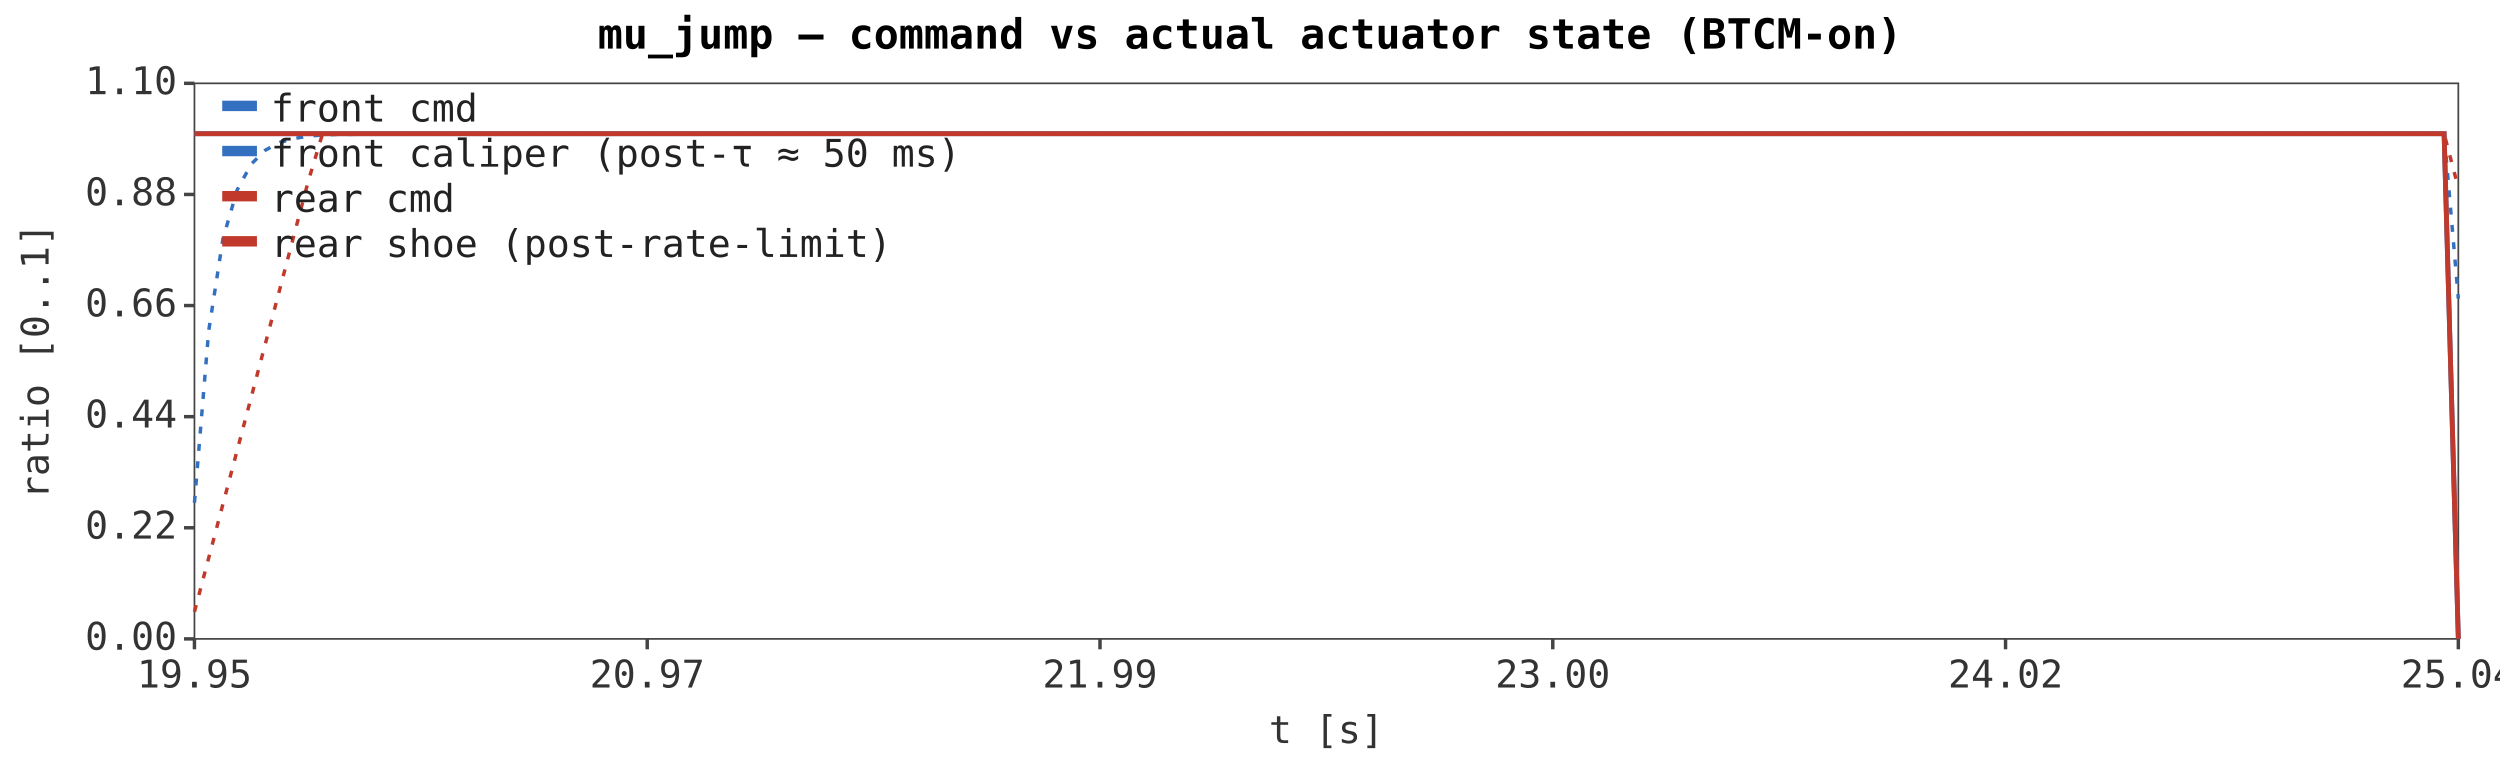
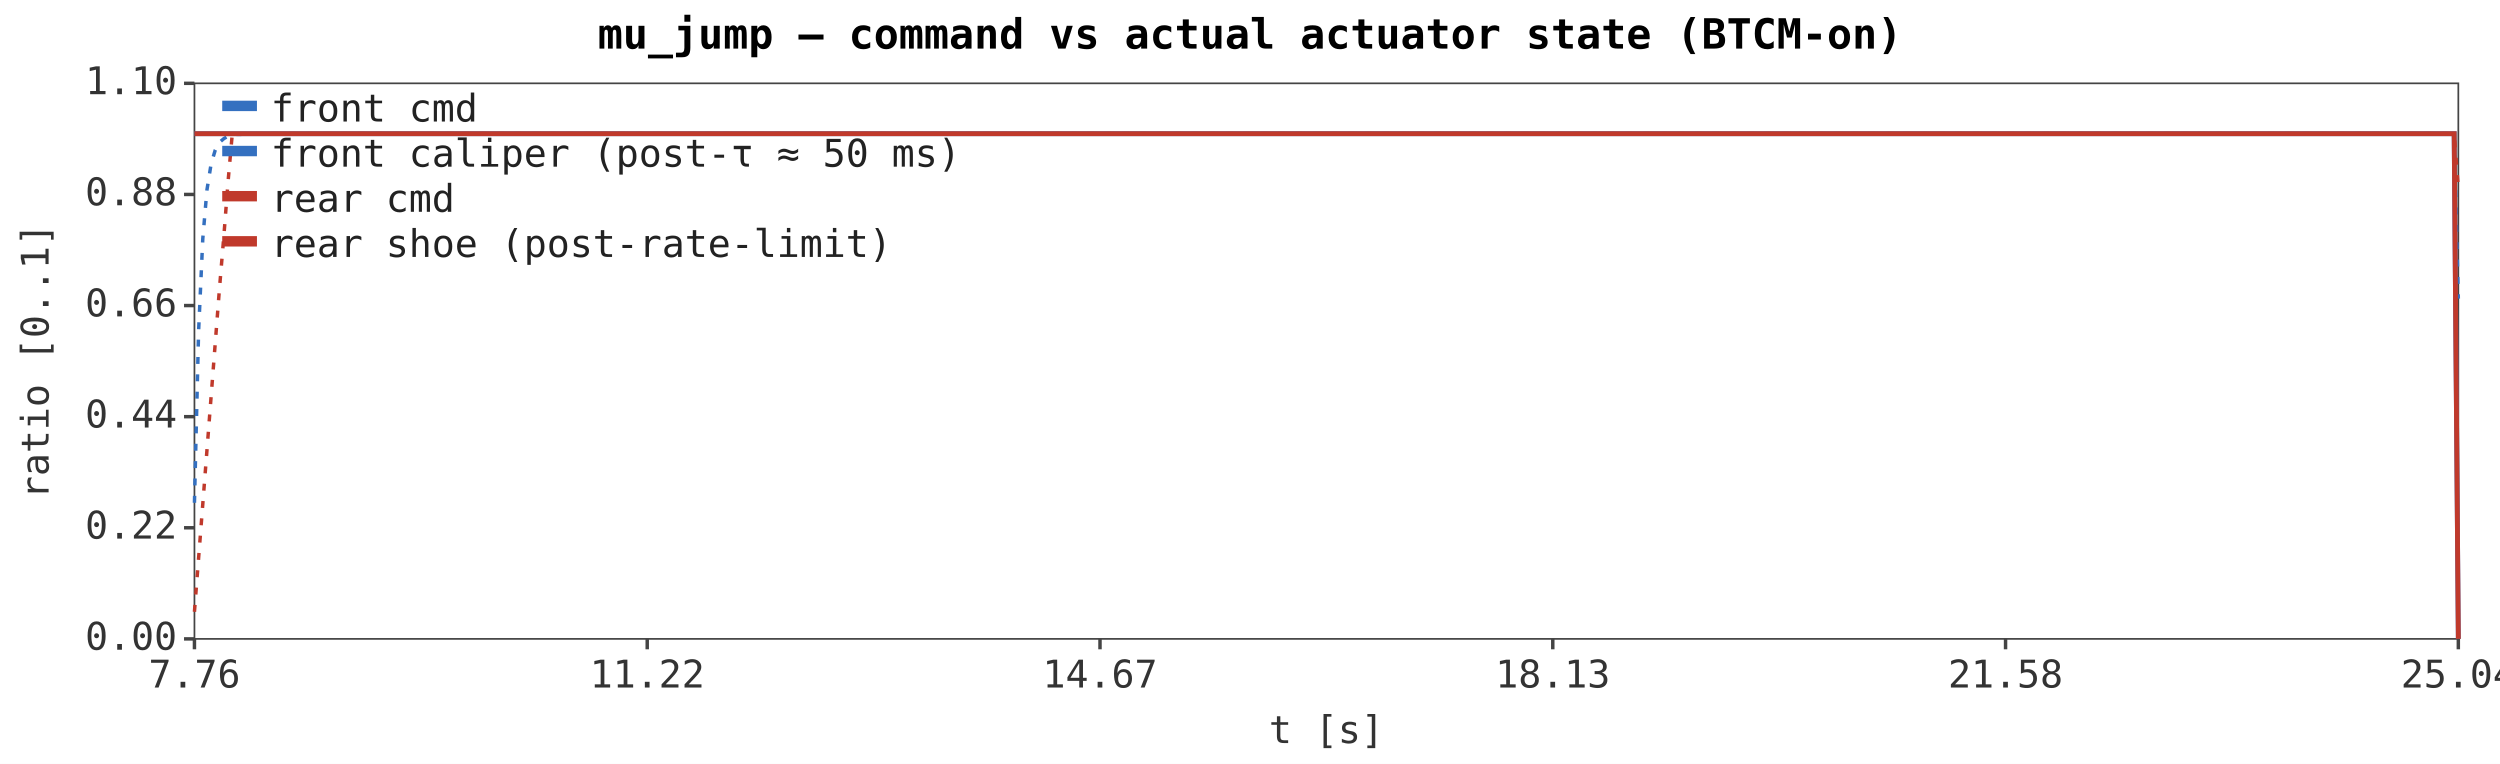
<svg xmlns="http://www.w3.org/2000/svg" viewBox="0 0 720 220" width="720" height="220" font-family="ui-monospace,Consolas,Menlo,monospace" font-size="11">
  <rect width="100%" height="100%" fill="#ffffff" />
  <text x="360.0" y="14" text-anchor="middle" font-size="12" font-weight="bold">mu_jump — command vs actual actuator state (BTCM-on)</text>
  <rect x="56" y="24" width="652" height="160" fill="none" stroke="#444" stroke-width="0.5" />
  <line x1="56.0" y1="184" x2="56.0" y2="187" stroke="#444" />
-   <text x="56.0" y="198" text-anchor="middle" fill="#333">19.95</text>
+   <text x="56.0" y="198" text-anchor="middle" fill="#333">7.76</text>
  <line x1="186.4" y1="184" x2="186.4" y2="187" stroke="#444" />
-   <text x="186.4" y="198" text-anchor="middle" fill="#333">20.97</text>
+   <text x="186.4" y="198" text-anchor="middle" fill="#333">11.22</text>
  <line x1="316.8" y1="184" x2="316.8" y2="187" stroke="#444" />
-   <text x="316.8" y="198" text-anchor="middle" fill="#333">21.99</text>
+   <text x="316.8" y="198" text-anchor="middle" fill="#333">14.67</text>
  <line x1="447.2" y1="184" x2="447.2" y2="187" stroke="#444" />
-   <text x="447.2" y="198" text-anchor="middle" fill="#333">23.00</text>
+   <text x="447.2" y="198" text-anchor="middle" fill="#333">18.13</text>
  <line x1="577.6" y1="184" x2="577.6" y2="187" stroke="#444" />
-   <text x="577.6" y="198" text-anchor="middle" fill="#333">24.02</text>
+   <text x="577.6" y="198" text-anchor="middle" fill="#333">21.58</text>
  <line x1="708.0" y1="184" x2="708.0" y2="187" stroke="#444" />
  <text x="708.0" y="198" text-anchor="middle" fill="#333">25.04</text>
  <line x1="53" y1="184.0" x2="56" y2="184.0" stroke="#444" />
  <text x="51" y="184.0" text-anchor="end" dominant-baseline="middle" fill="#333">0.00</text>
  <line x1="53" y1="152.0" x2="56" y2="152.0" stroke="#444" />
  <text x="51" y="152.0" text-anchor="end" dominant-baseline="middle" fill="#333">0.22</text>
  <line x1="53" y1="120.0" x2="56" y2="120.0" stroke="#444" />
  <text x="51" y="120.0" text-anchor="end" dominant-baseline="middle" fill="#333">0.44</text>
  <line x1="53" y1="88.0" x2="56" y2="88.0" stroke="#444" />
  <text x="51" y="88.0" text-anchor="end" dominant-baseline="middle" fill="#333">0.66</text>
  <line x1="53" y1="56.0" x2="56" y2="56.0" stroke="#444" />
  <text x="51" y="56.0" text-anchor="end" dominant-baseline="middle" fill="#333">0.88</text>
  <line x1="53" y1="24.0" x2="56" y2="24.0" stroke="#444" />
  <text x="51" y="24.0" text-anchor="end" dominant-baseline="middle" fill="#333">1.10</text>
  <text x="382.0" y="214" text-anchor="middle" fill="#333">t [s]</text>
  <text transform="translate(14,104.0) rotate(-90)" text-anchor="middle" fill="#333">ratio [0..1]</text>
-   <polyline fill="none" stroke="#3470c0" stroke-width="1.4" points="56.0,38.5 60.1,38.5 64.2,38.5 68.3,38.5 72.4,38.5 76.5,38.5 80.6,38.5 84.7,38.5 88.8,38.5 92.9,38.5 97.0,38.5 101.1,38.5 105.2,38.5 109.3,38.5 113.4,38.5 117.5,38.5 121.6,38.5 125.7,38.5 129.8,38.5 133.9,38.5 138.0,38.5 142.1,38.5 146.2,38.5 150.3,38.5 154.4,38.5 158.5,38.5 162.6,38.5 166.7,38.5 170.8,38.5 174.9,38.5 179.0,38.5 183.1,38.5 187.2,38.5 191.3,38.5 195.4,38.5 199.5,38.5 203.6,38.5 207.7,38.5 211.8,38.5 215.9,38.5 220.0,38.5 224.1,38.5 228.2,38.5 232.3,38.5 236.4,38.5 240.5,38.5 244.6,38.5 248.7,38.5 252.8,38.5 256.9,38.5 261.0,38.5 265.1,38.5 269.2,38.5 273.3,38.5 277.4,38.5 281.5,38.5 285.6,38.5 289.7,38.5 293.8,38.5 297.9,38.5 302.0,38.5 306.1,38.5 310.2,38.5 314.3,38.5 318.4,38.5 322.5,38.5 326.6,38.5 330.7,38.5 334.8,38.5 338.9,38.5 343.0,38.5 347.1,38.5 351.2,38.5 355.3,38.5 359.4,38.5 363.5,38.5 367.6,38.5 371.7,38.5 375.8,38.5 379.9,38.5 384.1,38.5 388.2,38.5 392.3,38.5 396.4,38.5 400.5,38.5 404.6,38.5 408.7,38.5 412.8,38.5 416.9,38.5 421.0,38.5 425.1,38.5 429.2,38.5 433.3,38.5 437.4,38.5 441.5,38.5 445.6,38.5 449.7,38.5 453.8,38.5 457.9,38.5 462.0,38.5 466.1,38.5 470.2,38.5 474.3,38.5 478.4,38.5 482.5,38.5 486.6,38.5 490.7,38.5 494.8,38.5 498.9,38.5 503.0,38.5 507.1,38.5 511.2,38.5 515.3,38.5 519.4,38.5 523.5,38.5 527.6,38.5 531.7,38.5 535.8,38.5 539.9,38.5 544.0,38.5 548.1,38.5 552.2,38.5 556.3,38.5 560.4,38.5 564.5,38.5 568.6,38.5 572.7,38.5 576.8,38.5 580.9,38.5 585.0,38.5 589.1,38.5 593.2,38.5 597.3,38.5 601.4,38.5 605.5,38.5 609.6,38.5 613.7,38.5 617.8,38.5 621.9,38.5 626.0,38.5 630.1,38.5 634.2,38.5 638.3,38.5 642.4,38.5 646.5,38.5 650.6,38.5 654.7,38.5 658.8,38.5 662.9,38.5 667.0,38.5 671.1,38.5 675.2,38.5 679.3,38.5 683.4,38.5 687.5,38.5 691.6,38.5 695.7,38.5 699.8,38.5 703.9,38.5 708.0,184.0" />
-   <polyline fill="none" stroke="#3470c0" stroke-width="1.0" points="56.0,144.8 60.1,95.3 64.2,68.8 68.3,54.7 72.4,47.2 76.5,43.2 80.6,41.0 84.7,39.9 88.8,39.2 92.9,38.9 97.0,38.7 101.1,38.7 105.2,38.6 109.3,38.6 113.4,38.6 117.5,38.6 121.6,38.6 125.7,38.5 129.8,38.5 133.9,38.5 138.0,38.5 142.1,38.5 146.2,38.5 150.3,38.5 154.4,38.5 158.5,38.5 162.6,38.5 166.7,38.5 170.8,38.5 174.9,38.5 179.0,38.5 183.1,38.5 187.2,38.5 191.3,38.5 195.4,38.5 199.5,38.5 203.6,38.5 207.7,38.5 211.8,38.5 215.9,38.5 220.0,38.5 224.1,38.5 228.2,38.5 232.3,38.5 236.4,38.5 240.5,38.5 244.6,38.5 248.7,38.5 252.8,38.5 256.9,38.5 261.0,38.5 265.1,38.5 269.2,38.5 273.3,38.5 277.4,38.5 281.5,38.5 285.6,38.5 289.7,38.5 293.8,38.5 297.9,38.5 302.0,38.5 306.1,38.5 310.2,38.5 314.3,38.5 318.4,38.5 322.5,38.5 326.6,38.5 330.7,38.5 334.8,38.5 338.9,38.5 343.0,38.5 347.1,38.5 351.2,38.5 355.3,38.5 359.4,38.5 363.5,38.5 367.6,38.5 371.7,38.5 375.8,38.5 379.9,38.5 384.1,38.5 388.2,38.5 392.3,38.5 396.4,38.5 400.5,38.5 404.6,38.5 408.7,38.5 412.8,38.5 416.9,38.5 421.0,38.5 425.1,38.5 429.2,38.5 433.3,38.5 437.4,38.5 441.5,38.5 445.6,38.5 449.7,38.5 453.8,38.5 457.9,38.5 462.0,38.5 466.1,38.5 470.2,38.5 474.3,38.5 478.4,38.5 482.5,38.5 486.6,38.5 490.7,38.5 494.8,38.5 498.9,38.5 503.0,38.5 507.1,38.5 511.2,38.5 515.3,38.5 519.4,38.5 523.5,38.5 527.6,38.5 531.7,38.5 535.8,38.5 539.9,38.5 544.0,38.5 548.1,38.5 552.2,38.5 556.3,38.5 560.4,38.5 564.5,38.5 568.6,38.5 572.7,38.5 576.8,38.5 580.9,38.5 585.0,38.5 589.1,38.5 593.2,38.5 597.3,38.5 601.4,38.5 605.5,38.5 609.6,38.5 613.7,38.5 617.8,38.5 621.9,38.5 626.0,38.5 630.1,38.5 634.2,38.5 638.3,38.5 642.4,38.5 646.5,38.5 650.6,38.5 654.7,38.5 658.8,38.5 662.9,38.5 667.0,38.5 671.1,38.5 675.2,38.5 679.3,38.5 683.4,38.5 687.5,38.5 691.6,38.5 695.7,38.5 699.8,38.5 703.9,38.5 708.0,86.0" stroke-dasharray="2 3" />
-   <polyline fill="none" stroke="#c0392b" stroke-width="1.4" points="56.0,38.5 60.1,38.5 64.2,38.5 68.3,38.5 72.4,38.5 76.5,38.5 80.6,38.5 84.7,38.5 88.8,38.5 92.9,38.5 97.0,38.5 101.1,38.5 105.2,38.5 109.3,38.5 113.4,38.5 117.5,38.5 121.6,38.5 125.7,38.5 129.8,38.5 133.9,38.5 138.0,38.5 142.1,38.5 146.2,38.5 150.3,38.5 154.4,38.5 158.5,38.5 162.6,38.5 166.7,38.5 170.8,38.5 174.9,38.5 179.0,38.5 183.1,38.5 187.2,38.5 191.3,38.5 195.4,38.5 199.5,38.5 203.6,38.5 207.7,38.5 211.8,38.5 215.9,38.5 220.0,38.5 224.1,38.5 228.2,38.5 232.3,38.5 236.4,38.5 240.5,38.5 244.6,38.5 248.7,38.5 252.8,38.5 256.9,38.5 261.0,38.5 265.1,38.5 269.2,38.5 273.3,38.5 277.4,38.5 281.5,38.5 285.6,38.5 289.7,38.5 293.8,38.5 297.9,38.5 302.0,38.5 306.1,38.5 310.2,38.5 314.3,38.5 318.4,38.5 322.5,38.5 326.6,38.5 330.7,38.5 334.8,38.5 338.9,38.5 343.0,38.5 347.1,38.5 351.2,38.5 355.3,38.5 359.4,38.5 363.5,38.5 367.6,38.5 371.7,38.5 375.8,38.5 379.9,38.5 384.1,38.5 388.2,38.5 392.3,38.5 396.4,38.5 400.5,38.5 404.6,38.5 408.7,38.5 412.8,38.5 416.9,38.5 421.0,38.5 425.1,38.5 429.2,38.5 433.3,38.5 437.4,38.5 441.5,38.5 445.6,38.5 449.7,38.5 453.8,38.5 457.9,38.5 462.0,38.5 466.1,38.5 470.2,38.5 474.3,38.5 478.4,38.5 482.5,38.5 486.6,38.5 490.7,38.5 494.8,38.5 498.9,38.5 503.0,38.5 507.1,38.5 511.2,38.5 515.3,38.5 519.4,38.5 523.5,38.5 527.6,38.5 531.7,38.5 535.8,38.5 539.9,38.5 544.0,38.5 548.1,38.5 552.2,38.5 556.3,38.5 560.4,38.5 564.5,38.5 568.6,38.5 572.7,38.5 576.8,38.5 580.9,38.5 585.0,38.5 589.1,38.5 593.2,38.5 597.3,38.5 601.4,38.5 605.5,38.5 609.6,38.5 613.7,38.5 617.8,38.5 621.9,38.5 626.0,38.5 630.1,38.5 634.2,38.5 638.3,38.5 642.4,38.5 646.5,38.5 650.6,38.5 654.7,38.5 658.8,38.5 662.9,38.5 667.0,38.5 671.1,38.5 675.2,38.5 679.3,38.5 683.4,38.5 687.5,38.5 691.6,38.5 695.7,38.5 699.8,38.5 703.9,38.5 708.0,184.0" />
-   <polyline fill="none" stroke="#c0392b" stroke-width="1.0" points="56.0,176.2 60.1,160.7 64.2,145.2 68.3,129.7 72.4,114.2 76.5,98.7 80.6,83.2 84.7,67.6 88.8,52.1 92.9,38.5 97.0,38.5 101.1,38.5 105.2,38.5 109.3,38.5 113.4,38.5 117.5,38.5 121.6,38.5 125.7,38.5 129.8,38.5 133.9,38.5 138.0,38.5 142.1,38.5 146.2,38.5 150.3,38.5 154.4,38.5 158.5,38.5 162.6,38.5 166.7,38.5 170.8,38.5 174.9,38.5 179.0,38.5 183.1,38.5 187.2,38.5 191.3,38.5 195.4,38.5 199.5,38.5 203.6,38.5 207.7,38.5 211.8,38.5 215.9,38.5 220.0,38.5 224.1,38.5 228.2,38.5 232.3,38.5 236.4,38.5 240.5,38.5 244.6,38.5 248.7,38.5 252.8,38.5 256.9,38.5 261.0,38.5 265.1,38.5 269.2,38.5 273.3,38.5 277.4,38.5 281.5,38.5 285.6,38.5 289.7,38.5 293.8,38.5 297.9,38.5 302.0,38.5 306.1,38.5 310.2,38.5 314.3,38.5 318.4,38.5 322.5,38.5 326.6,38.5 330.7,38.5 334.8,38.5 338.9,38.5 343.0,38.5 347.1,38.5 351.2,38.5 355.3,38.5 359.4,38.5 363.5,38.5 367.6,38.5 371.7,38.5 375.8,38.5 379.9,38.5 384.1,38.5 388.2,38.5 392.3,38.5 396.4,38.5 400.5,38.5 404.6,38.5 408.7,38.5 412.8,38.5 416.9,38.5 421.0,38.5 425.1,38.5 429.2,38.5 433.3,38.5 437.4,38.5 441.5,38.5 445.6,38.5 449.7,38.5 453.8,38.5 457.9,38.5 462.0,38.5 466.1,38.5 470.2,38.5 474.3,38.5 478.4,38.5 482.5,38.5 486.6,38.5 490.7,38.5 494.8,38.5 498.9,38.5 503.0,38.5 507.1,38.5 511.2,38.5 515.3,38.5 519.4,38.5 523.5,38.5 527.6,38.5 531.7,38.5 535.8,38.5 539.9,38.5 544.0,38.5 548.1,38.5 552.2,38.5 556.3,38.5 560.4,38.5 564.5,38.5 568.6,38.5 572.7,38.5 576.8,38.5 580.9,38.5 585.0,38.5 589.1,38.5 593.2,38.5 597.3,38.5 601.4,38.5 605.5,38.5 609.6,38.5 613.7,38.5 617.8,38.5 621.9,38.5 626.0,38.5 630.1,38.5 634.2,38.5 638.3,38.5 642.4,38.5 646.5,38.5 650.6,38.5 654.7,38.5 658.8,38.5 662.9,38.5 667.0,38.5 671.1,38.5 675.2,38.5 679.3,38.5 683.4,38.5 687.5,38.5 691.6,38.5 695.7,38.5 699.8,38.5 703.9,38.5 708.0,54.1" stroke-dasharray="2 3" />
+   <polyline fill="none" stroke="#3470c0" stroke-width="1.4" points="56.0,38.5 57.2,38.5 58.4,38.5 59.6,38.5 60.8,38.5 62.0,38.5 63.2,38.5 64.5,38.5 65.7,38.5 66.9,38.5 68.1,38.5 69.3,38.5 70.5,38.5 71.7,38.5 72.9,38.5 74.1,38.5 75.3,38.5 76.5,38.5 77.7,38.5 78.9,38.5 80.1,38.5 81.4,38.5 82.6,38.5 83.8,38.5 85.0,38.5 86.2,38.5 87.4,38.5 88.6,38.5 89.8,38.5 91.0,38.5 92.2,38.5 93.4,38.5 94.6,38.5 95.8,38.5 97.1,38.5 98.3,38.5 99.5,38.5 100.7,38.5 101.9,38.5 103.1,38.5 104.3,38.5 105.5,38.5 106.7,38.5 107.9,38.5 109.1,38.5 110.3,38.5 111.5,38.5 112.7,38.5 114.0,38.5 115.2,38.5 116.4,38.5 117.6,38.5 118.8,38.5 120.0,38.5 121.2,38.5 122.4,38.5 123.6,38.5 124.8,38.5 126.0,38.5 127.2,38.5 128.4,38.5 129.7,38.5 130.9,38.5 132.1,38.5 133.3,38.5 134.5,38.5 135.7,38.5 136.9,38.5 138.1,38.5 139.3,38.5 140.5,38.5 141.7,38.5 142.9,38.5 144.1,38.5 145.3,38.5 146.6,38.5 147.8,38.5 149.0,38.5 150.2,38.5 151.4,38.5 152.6,38.5 153.8,38.5 155.0,38.5 156.2,38.5 157.4,38.5 158.6,38.5 159.8,38.5 161.0,38.5 162.3,38.5 163.5,38.5 164.7,38.5 165.9,38.5 167.1,38.5 168.3,38.5 169.5,38.5 170.7,38.5 171.9,38.5 173.1,38.5 174.3,38.5 175.5,38.5 176.7,38.5 177.9,38.5 179.2,38.5 180.4,38.5 181.6,38.5 182.8,38.5 184.0,38.5 185.2,38.5 186.4,38.5 187.6,38.5 188.8,38.5 190.0,38.5 191.2,38.5 192.4,38.5 193.6,38.5 194.9,38.5 196.1,38.5 197.3,38.5 198.5,38.5 199.7,38.5 200.9,38.5 202.1,38.5 203.3,38.5 204.5,38.5 205.7,38.5 206.9,38.5 208.1,38.5 209.3,38.5 210.5,38.5 211.8,38.5 213.0,38.5 214.2,38.5 215.4,38.5 216.6,38.5 217.8,38.5 219.0,38.5 220.2,38.5 221.4,38.5 222.6,38.5 223.8,38.5 225.0,38.5 226.2,38.5 227.5,38.5 228.7,38.5 229.9,38.5 231.1,38.5 232.3,38.5 233.5,38.5 234.7,38.5 235.9,38.5 237.1,38.5 238.3,38.5 239.5,38.5 240.7,38.5 241.9,38.5 243.1,38.5 244.4,38.5 245.6,38.5 246.8,38.5 248.0,38.5 249.2,38.5 250.4,38.5 251.6,38.5 252.8,38.5 254.0,38.5 255.2,38.5 256.4,38.5 257.6,38.5 258.8,38.5 260.1,38.5 261.3,38.5 262.5,38.5 263.7,38.5 264.9,38.5 266.1,38.5 267.3,38.5 268.5,38.5 269.7,38.5 270.9,38.5 272.1,38.5 273.3,38.5 274.5,38.5 275.7,38.5 277.0,38.5 278.2,38.5 279.4,38.5 280.6,38.5 281.8,38.5 283.0,38.5 284.2,38.5 285.4,38.5 286.6,38.5 287.8,38.5 289.0,38.5 290.2,38.5 291.4,38.5 292.7,38.5 293.9,38.5 295.1,38.5 296.3,38.5 297.5,38.5 298.7,38.5 299.9,38.5 301.1,38.5 302.3,38.5 303.5,38.5 304.7,38.5 305.9,38.5 307.1,38.5 308.3,38.5 309.6,38.5 310.8,38.5 312.0,38.5 313.2,38.5 314.4,38.5 315.6,38.5 316.8,38.5 318.0,38.5 319.2,38.5 320.4,38.5 321.6,38.5 322.8,38.5 324.0,38.5 325.3,38.5 326.5,38.5 327.7,38.5 328.9,38.5 330.1,38.5 331.3,38.5 332.5,38.5 333.7,38.5 334.9,38.5 336.1,38.5 337.3,38.5 338.5,38.5 339.7,38.5 340.9,38.5 342.2,38.5 343.4,38.5 344.6,38.5 345.8,38.5 347.0,38.5 348.2,38.5 349.4,38.5 350.6,38.5 351.8,38.5 353.0,38.5 354.2,38.5 355.4,38.5 356.6,38.5 357.9,38.5 359.1,38.5 360.3,38.5 361.5,38.5 362.7,38.5 363.9,38.5 365.1,38.5 366.3,38.5 367.5,38.5 368.7,38.5 369.9,38.5 371.1,38.5 372.3,38.5 373.5,38.5 374.8,38.5 376.0,38.5 377.2,38.5 378.4,38.5 379.6,38.5 380.8,38.5 382.0,38.5 383.2,38.5 384.4,38.5 385.6,38.5 386.8,38.5 388.0,38.5 389.2,38.5 390.5,38.5 391.7,38.5 392.9,38.5 394.1,38.5 395.3,38.5 396.5,38.5 397.7,38.5 398.9,38.5 400.1,38.5 401.3,38.5 402.5,38.5 403.7,38.5 404.9,38.5 406.1,38.5 407.4,38.5 408.6,38.5 409.8,38.5 411.0,38.5 412.2,38.5 413.4,38.5 414.6,38.5 415.8,38.5 417.0,38.5 418.2,38.5 419.4,38.5 420.6,38.5 421.8,38.5 423.1,38.5 424.3,38.5 425.5,38.5 426.7,38.5 427.9,38.5 429.1,38.5 430.3,38.5 431.5,38.5 432.7,38.5 433.9,38.5 435.1,38.5 436.3,38.5 437.5,38.5 438.7,38.5 440.0,38.5 441.2,38.5 442.4,38.5 443.6,38.5 444.8,38.5 446.0,38.5 447.2,38.5 448.4,38.5 449.6,38.5 450.8,38.5 452.0,38.5 453.2,38.5 454.4,38.5 455.7,38.5 456.9,38.5 458.1,38.5 459.3,38.5 460.5,38.5 461.7,38.5 462.9,38.5 464.1,38.5 465.3,38.5 466.5,38.5 467.7,38.5 468.9,38.5 470.1,38.5 471.3,38.5 472.6,38.5 473.8,38.5 475.0,38.5 476.2,38.5 477.4,38.5 478.6,38.5 479.8,38.5 481.0,38.5 482.2,38.5 483.4,38.5 484.6,38.5 485.8,38.5 487.0,38.5 488.3,38.5 489.5,38.5 490.7,38.5 491.9,38.5 493.1,38.5 494.3,38.5 495.5,38.5 496.7,38.5 497.9,38.5 499.1,38.5 500.3,38.5 501.5,38.5 502.7,38.5 503.9,38.5 505.2,38.5 506.4,38.5 507.6,38.5 508.8,38.5 510.0,38.5 511.2,38.5 512.4,38.5 513.6,38.5 514.8,38.5 516.0,38.5 517.2,38.5 518.4,38.5 519.6,38.5 520.9,38.5 522.1,38.5 523.3,38.5 524.5,38.5 525.7,38.5 526.9,38.5 528.1,38.5 529.3,38.5 530.5,38.5 531.7,38.5 532.9,38.5 534.1,38.5 535.3,38.5 536.5,38.5 537.8,38.5 539.0,38.5 540.2,38.5 541.4,38.5 542.6,38.5 543.8,38.5 545.0,38.5 546.2,38.5 547.4,38.5 548.6,38.5 549.8,38.5 551.0,38.5 552.2,38.5 553.5,38.5 554.7,38.5 555.9,38.5 557.1,38.5 558.3,38.5 559.5,38.5 560.7,38.5 561.9,38.5 563.1,38.5 564.3,38.5 565.5,38.5 566.7,38.5 567.9,38.5 569.1,38.5 570.4,38.5 571.6,38.5 572.8,38.5 574.0,38.5 575.2,38.5 576.4,38.5 577.6,38.5 578.8,38.5 580.0,38.5 581.2,38.5 582.4,38.5 583.6,38.5 584.8,38.5 586.1,38.5 587.3,38.5 588.5,38.5 589.7,38.5 590.9,38.5 592.1,38.5 593.3,38.5 594.5,38.5 595.7,38.5 596.9,38.5 598.1,38.5 599.3,38.5 600.5,38.5 601.7,38.5 603.0,38.5 604.2,38.5 605.4,38.5 606.6,38.5 607.8,38.5 609.0,38.5 610.2,38.5 611.4,38.5 612.6,38.5 613.8,38.5 615.0,38.5 616.2,38.5 617.4,38.5 618.7,38.5 619.9,38.5 621.1,38.5 622.3,38.5 623.5,38.5 624.7,38.5 625.9,38.5 627.1,38.5 628.3,38.5 629.5,38.5 630.7,38.5 631.9,38.5 633.1,38.5 634.3,38.5 635.6,38.5 636.8,38.5 638.0,38.5 639.2,38.5 640.4,38.5 641.6,38.5 642.8,38.5 644.0,38.5 645.2,38.5 646.4,38.5 647.6,38.5 648.8,38.5 650.0,38.5 651.3,38.5 652.5,38.5 653.7,38.5 654.9,38.5 656.1,38.5 657.3,38.5 658.5,38.5 659.7,38.5 660.9,38.5 662.1,38.5 663.3,38.5 664.5,38.5 665.7,38.5 666.9,38.5 668.2,38.5 669.4,38.5 670.6,38.5 671.8,38.5 673.0,38.5 674.2,38.5 675.4,38.5 676.6,38.5 677.8,38.5 679.0,38.5 680.2,38.5 681.4,38.5 682.6,38.5 683.9,38.5 685.1,38.5 686.3,38.5 687.5,38.5 688.7,38.5 689.9,38.5 691.1,38.5 692.3,38.5 693.5,38.5 694.7,38.5 695.9,38.5 697.1,38.5 698.3,38.5 699.5,38.5 700.8,38.5 702.0,38.5 703.2,38.5 704.4,38.5 705.6,38.5 706.8,38.5 708.0,184.0" />
+   <polyline fill="none" stroke="#3470c0" stroke-width="1.0" points="56.0,144.8 57.2,95.3 58.4,68.8 59.6,54.7 60.8,47.2 62.0,43.2 63.2,41.0 64.5,39.9 65.7,39.2 66.9,38.9 68.1,38.7 69.3,38.7 70.5,38.6 71.7,38.6 72.9,38.6 74.1,38.6 75.3,38.6 76.5,38.5 77.7,38.5 78.9,38.5 80.1,38.5 81.4,38.5 82.6,38.5 83.8,38.5 85.0,38.5 86.2,38.5 87.4,38.5 88.6,38.5 89.8,38.5 91.0,38.5 92.2,38.5 93.4,38.5 94.6,38.5 95.8,38.5 97.1,38.5 98.3,38.5 99.5,38.5 100.7,38.5 101.9,38.5 103.1,38.5 104.3,38.5 105.5,38.5 106.7,38.5 107.9,38.5 109.1,38.5 110.3,38.5 111.5,38.5 112.7,38.5 114.0,38.5 115.2,38.5 116.4,38.5 117.6,38.5 118.8,38.5 120.0,38.5 121.2,38.5 122.4,38.5 123.6,38.5 124.8,38.5 126.0,38.5 127.2,38.5 128.4,38.5 129.7,38.5 130.9,38.5 132.1,38.5 133.3,38.5 134.5,38.5 135.7,38.5 136.9,38.5 138.1,38.5 139.3,38.5 140.5,38.5 141.7,38.5 142.9,38.5 144.1,38.5 145.3,38.5 146.6,38.5 147.8,38.5 149.0,38.5 150.2,38.5 151.4,38.5 152.6,38.5 153.8,38.5 155.0,38.5 156.2,38.5 157.4,38.5 158.6,38.5 159.8,38.5 161.0,38.5 162.3,38.5 163.5,38.5 164.7,38.5 165.9,38.5 167.1,38.5 168.3,38.5 169.5,38.5 170.7,38.5 171.9,38.5 173.1,38.5 174.3,38.5 175.5,38.5 176.7,38.5 177.9,38.5 179.2,38.5 180.4,38.5 181.6,38.5 182.8,38.5 184.0,38.5 185.2,38.5 186.4,38.5 187.6,38.5 188.8,38.5 190.0,38.5 191.2,38.5 192.4,38.5 193.6,38.5 194.9,38.5 196.1,38.5 197.3,38.5 198.5,38.5 199.7,38.5 200.9,38.5 202.1,38.5 203.3,38.5 204.5,38.5 205.7,38.5 206.9,38.5 208.1,38.5 209.3,38.5 210.5,38.5 211.8,38.5 213.0,38.5 214.2,38.5 215.4,38.5 216.6,38.5 217.8,38.5 219.0,38.5 220.2,38.5 221.4,38.5 222.6,38.5 223.8,38.5 225.0,38.5 226.2,38.5 227.5,38.5 228.7,38.5 229.9,38.5 231.1,38.5 232.3,38.5 233.5,38.5 234.7,38.5 235.9,38.5 237.1,38.5 238.3,38.5 239.5,38.5 240.7,38.5 241.9,38.5 243.1,38.5 244.4,38.5 245.6,38.5 246.8,38.5 248.0,38.5 249.2,38.5 250.4,38.5 251.6,38.5 252.8,38.5 254.0,38.5 255.2,38.5 256.4,38.5 257.6,38.5 258.8,38.5 260.1,38.5 261.3,38.5 262.5,38.5 263.7,38.5 264.9,38.5 266.1,38.5 267.3,38.5 268.5,38.5 269.7,38.5 270.9,38.5 272.1,38.5 273.3,38.5 274.5,38.5 275.7,38.5 277.0,38.5 278.2,38.5 279.4,38.5 280.6,38.5 281.8,38.5 283.0,38.5 284.2,38.5 285.4,38.5 286.6,38.5 287.8,38.5 289.0,38.5 290.2,38.5 291.4,38.5 292.7,38.5 293.9,38.5 295.1,38.5 296.3,38.5 297.5,38.5 298.7,38.5 299.9,38.5 301.1,38.5 302.3,38.5 303.5,38.5 304.7,38.5 305.9,38.5 307.1,38.5 308.3,38.5 309.6,38.5 310.8,38.5 312.0,38.5 313.2,38.5 314.4,38.5 315.6,38.5 316.8,38.5 318.0,38.5 319.2,38.5 320.4,38.5 321.6,38.5 322.8,38.5 324.0,38.5 325.3,38.5 326.5,38.5 327.7,38.5 328.9,38.5 330.1,38.5 331.3,38.5 332.5,38.5 333.7,38.5 334.9,38.5 336.1,38.5 337.3,38.5 338.5,38.5 339.7,38.5 340.9,38.5 342.2,38.5 343.4,38.5 344.6,38.5 345.8,38.5 347.0,38.5 348.2,38.5 349.4,38.5 350.6,38.5 351.8,38.5 353.0,38.5 354.2,38.5 355.4,38.5 356.6,38.5 357.9,38.5 359.1,38.5 360.3,38.5 361.5,38.5 362.7,38.5 363.9,38.5 365.1,38.5 366.3,38.5 367.5,38.5 368.7,38.5 369.9,38.5 371.1,38.5 372.3,38.5 373.5,38.5 374.8,38.5 376.0,38.5 377.2,38.5 378.4,38.5 379.6,38.5 380.8,38.5 382.0,38.5 383.2,38.5 384.4,38.5 385.6,38.5 386.8,38.5 388.0,38.5 389.2,38.5 390.5,38.5 391.7,38.5 392.9,38.5 394.1,38.5 395.3,38.5 396.5,38.5 397.7,38.5 398.9,38.5 400.1,38.5 401.3,38.5 402.5,38.5 403.7,38.5 404.9,38.5 406.1,38.5 407.4,38.5 408.6,38.5 409.8,38.5 411.0,38.5 412.2,38.5 413.4,38.5 414.6,38.5 415.8,38.5 417.0,38.5 418.2,38.5 419.4,38.5 420.6,38.5 421.8,38.5 423.1,38.5 424.3,38.5 425.5,38.5 426.7,38.5 427.9,38.5 429.1,38.5 430.3,38.5 431.5,38.5 432.7,38.5 433.9,38.5 435.1,38.5 436.3,38.5 437.5,38.5 438.7,38.5 440.0,38.5 441.2,38.5 442.4,38.5 443.6,38.5 444.8,38.5 446.0,38.5 447.2,38.5 448.4,38.5 449.6,38.5 450.8,38.5 452.0,38.5 453.2,38.5 454.4,38.5 455.7,38.5 456.9,38.5 458.1,38.5 459.3,38.5 460.5,38.5 461.7,38.5 462.9,38.5 464.1,38.5 465.3,38.5 466.5,38.5 467.7,38.5 468.9,38.5 470.1,38.5 471.3,38.5 472.6,38.5 473.8,38.5 475.0,38.5 476.2,38.5 477.4,38.5 478.6,38.5 479.8,38.5 481.0,38.5 482.2,38.5 483.4,38.5 484.6,38.5 485.8,38.5 487.0,38.5 488.3,38.5 489.5,38.5 490.7,38.5 491.9,38.5 493.1,38.5 494.3,38.5 495.5,38.5 496.7,38.5 497.9,38.5 499.1,38.5 500.3,38.5 501.5,38.5 502.7,38.5 503.9,38.5 505.2,38.5 506.4,38.5 507.6,38.5 508.8,38.5 510.0,38.5 511.2,38.5 512.4,38.5 513.6,38.5 514.8,38.5 516.0,38.5 517.2,38.5 518.4,38.5 519.6,38.5 520.9,38.5 522.1,38.5 523.3,38.5 524.5,38.5 525.7,38.5 526.9,38.5 528.1,38.5 529.3,38.5 530.5,38.5 531.7,38.5 532.9,38.5 534.1,38.5 535.3,38.5 536.5,38.5 537.8,38.5 539.0,38.5 540.2,38.5 541.4,38.5 542.6,38.5 543.8,38.5 545.0,38.5 546.2,38.5 547.4,38.5 548.6,38.5 549.8,38.5 551.0,38.5 552.2,38.5 553.5,38.5 554.7,38.5 555.9,38.5 557.1,38.5 558.3,38.5 559.5,38.5 560.7,38.5 561.9,38.5 563.1,38.5 564.3,38.5 565.5,38.5 566.7,38.5 567.9,38.5 569.1,38.5 570.4,38.5 571.6,38.5 572.8,38.5 574.0,38.5 575.2,38.5 576.4,38.5 577.6,38.5 578.8,38.5 580.0,38.5 581.2,38.5 582.4,38.5 583.6,38.5 584.8,38.5 586.1,38.5 587.3,38.5 588.5,38.5 589.7,38.5 590.9,38.5 592.1,38.5 593.3,38.5 594.5,38.5 595.7,38.5 596.9,38.5 598.1,38.5 599.3,38.5 600.5,38.5 601.7,38.5 603.0,38.5 604.2,38.5 605.4,38.5 606.6,38.5 607.8,38.5 609.0,38.5 610.2,38.5 611.4,38.5 612.6,38.5 613.8,38.5 615.0,38.5 616.2,38.5 617.4,38.5 618.7,38.5 619.9,38.5 621.1,38.5 622.3,38.5 623.5,38.5 624.7,38.5 625.9,38.5 627.1,38.5 628.3,38.5 629.5,38.5 630.7,38.5 631.9,38.5 633.1,38.5 634.3,38.5 635.6,38.5 636.8,38.5 638.0,38.5 639.2,38.5 640.4,38.5 641.6,38.5 642.8,38.5 644.0,38.5 645.2,38.5 646.4,38.5 647.6,38.5 648.8,38.5 650.0,38.5 651.3,38.5 652.5,38.5 653.7,38.5 654.9,38.5 656.1,38.5 657.3,38.5 658.5,38.5 659.7,38.5 660.9,38.5 662.1,38.5 663.3,38.5 664.5,38.5 665.7,38.5 666.9,38.5 668.2,38.5 669.4,38.5 670.6,38.5 671.8,38.5 673.0,38.5 674.2,38.5 675.4,38.5 676.6,38.5 677.8,38.5 679.0,38.5 680.2,38.5 681.4,38.5 682.6,38.5 683.9,38.5 685.1,38.5 686.3,38.5 687.5,38.5 688.7,38.5 689.9,38.5 691.1,38.5 692.3,38.5 693.5,38.5 694.7,38.5 695.9,38.5 697.1,38.5 698.3,38.5 699.5,38.5 700.8,38.5 702.0,38.5 703.2,38.5 704.4,38.5 705.6,38.5 706.8,38.5 708.0,86.0" stroke-dasharray="2 3" />
+   <polyline fill="none" stroke="#c0392b" stroke-width="1.4" points="56.0,38.5 57.2,38.5 58.4,38.5 59.6,38.5 60.8,38.5 62.0,38.5 63.2,38.5 64.5,38.5 65.7,38.5 66.9,38.5 68.1,38.5 69.3,38.5 70.5,38.5 71.7,38.5 72.9,38.5 74.1,38.5 75.3,38.5 76.5,38.5 77.7,38.5 78.9,38.5 80.1,38.5 81.4,38.5 82.6,38.5 83.8,38.5 85.0,38.5 86.2,38.5 87.4,38.5 88.6,38.5 89.8,38.5 91.0,38.5 92.2,38.5 93.4,38.5 94.6,38.5 95.8,38.5 97.1,38.5 98.3,38.5 99.5,38.5 100.7,38.5 101.9,38.5 103.1,38.5 104.3,38.5 105.5,38.5 106.7,38.5 107.9,38.5 109.1,38.5 110.3,38.5 111.5,38.5 112.7,38.5 114.0,38.5 115.2,38.5 116.4,38.5 117.6,38.5 118.8,38.5 120.0,38.5 121.2,38.5 122.4,38.5 123.6,38.5 124.8,38.5 126.0,38.5 127.2,38.5 128.4,38.5 129.7,38.5 130.9,38.5 132.1,38.5 133.3,38.5 134.5,38.5 135.7,38.5 136.9,38.5 138.1,38.5 139.3,38.5 140.5,38.5 141.7,38.5 142.9,38.5 144.1,38.5 145.3,38.5 146.6,38.5 147.8,38.5 149.0,38.5 150.2,38.5 151.4,38.5 152.6,38.5 153.8,38.5 155.0,38.5 156.2,38.5 157.4,38.5 158.6,38.5 159.8,38.5 161.0,38.5 162.3,38.5 163.5,38.5 164.7,38.5 165.9,38.5 167.1,38.5 168.3,38.5 169.5,38.5 170.7,38.5 171.9,38.5 173.1,38.5 174.3,38.5 175.5,38.5 176.7,38.5 177.9,38.5 179.2,38.5 180.4,38.5 181.6,38.5 182.8,38.5 184.0,38.5 185.2,38.5 186.4,38.5 187.6,38.5 188.8,38.5 190.0,38.5 191.2,38.5 192.4,38.5 193.6,38.5 194.9,38.5 196.1,38.5 197.3,38.5 198.5,38.5 199.7,38.5 200.9,38.5 202.1,38.5 203.3,38.5 204.5,38.5 205.7,38.5 206.9,38.5 208.1,38.5 209.3,38.5 210.5,38.5 211.8,38.5 213.0,38.5 214.2,38.5 215.4,38.5 216.6,38.5 217.8,38.5 219.0,38.5 220.2,38.5 221.4,38.5 222.6,38.5 223.8,38.5 225.0,38.5 226.2,38.5 227.5,38.5 228.7,38.5 229.9,38.5 231.1,38.5 232.3,38.5 233.5,38.5 234.7,38.5 235.9,38.5 237.1,38.5 238.3,38.5 239.5,38.5 240.7,38.5 241.9,38.5 243.1,38.5 244.4,38.5 245.6,38.5 246.8,38.5 248.0,38.5 249.2,38.5 250.4,38.5 251.6,38.5 252.8,38.5 254.0,38.5 255.2,38.5 256.4,38.5 257.6,38.5 258.8,38.5 260.1,38.5 261.3,38.5 262.5,38.5 263.7,38.5 264.9,38.5 266.1,38.5 267.3,38.5 268.5,38.5 269.7,38.5 270.9,38.5 272.1,38.5 273.3,38.5 274.5,38.5 275.7,38.5 277.0,38.5 278.2,38.5 279.4,38.5 280.6,38.5 281.8,38.5 283.0,38.5 284.2,38.5 285.4,38.5 286.6,38.5 287.8,38.5 289.0,38.5 290.2,38.5 291.4,38.5 292.7,38.5 293.9,38.5 295.1,38.5 296.3,38.5 297.5,38.5 298.7,38.5 299.9,38.5 301.1,38.5 302.3,38.5 303.5,38.5 304.7,38.5 305.9,38.5 307.1,38.5 308.3,38.5 309.6,38.5 310.8,38.5 312.0,38.5 313.2,38.5 314.4,38.5 315.6,38.5 316.8,38.5 318.0,38.5 319.2,38.5 320.4,38.5 321.6,38.5 322.8,38.5 324.0,38.5 325.3,38.5 326.5,38.5 327.7,38.5 328.9,38.5 330.1,38.5 331.3,38.5 332.5,38.5 333.7,38.5 334.9,38.5 336.1,38.5 337.3,38.5 338.5,38.5 339.7,38.5 340.9,38.5 342.2,38.5 343.4,38.5 344.6,38.5 345.8,38.5 347.0,38.5 348.2,38.5 349.4,38.5 350.6,38.5 351.8,38.5 353.0,38.5 354.2,38.5 355.4,38.5 356.6,38.5 357.9,38.5 359.1,38.5 360.3,38.5 361.5,38.5 362.7,38.5 363.9,38.5 365.1,38.5 366.3,38.5 367.5,38.5 368.7,38.5 369.9,38.5 371.1,38.5 372.3,38.5 373.5,38.5 374.8,38.5 376.0,38.5 377.2,38.5 378.4,38.5 379.6,38.5 380.8,38.5 382.0,38.5 383.2,38.5 384.4,38.5 385.6,38.5 386.8,38.5 388.0,38.5 389.2,38.5 390.5,38.5 391.7,38.5 392.9,38.5 394.1,38.5 395.3,38.5 396.5,38.5 397.7,38.5 398.9,38.5 400.1,38.5 401.3,38.5 402.5,38.5 403.7,38.5 404.9,38.5 406.1,38.5 407.4,38.5 408.6,38.5 409.8,38.5 411.0,38.5 412.2,38.5 413.4,38.5 414.6,38.5 415.8,38.5 417.0,38.5 418.2,38.5 419.4,38.5 420.6,38.5 421.8,38.5 423.1,38.5 424.3,38.5 425.5,38.5 426.7,38.5 427.9,38.5 429.1,38.5 430.3,38.5 431.5,38.5 432.7,38.5 433.9,38.5 435.1,38.5 436.3,38.5 437.5,38.5 438.7,38.5 440.0,38.5 441.2,38.5 442.4,38.5 443.6,38.5 444.8,38.5 446.0,38.5 447.2,38.5 448.4,38.5 449.6,38.5 450.8,38.5 452.0,38.5 453.2,38.5 454.4,38.5 455.7,38.5 456.9,38.5 458.1,38.5 459.3,38.5 460.5,38.5 461.7,38.5 462.9,38.5 464.1,38.5 465.3,38.5 466.5,38.5 467.7,38.5 468.9,38.5 470.1,38.5 471.3,38.5 472.6,38.5 473.8,38.5 475.0,38.5 476.2,38.5 477.4,38.5 478.6,38.5 479.8,38.5 481.0,38.5 482.2,38.5 483.4,38.5 484.6,38.5 485.8,38.5 487.0,38.5 488.3,38.5 489.5,38.5 490.7,38.5 491.9,38.5 493.1,38.5 494.3,38.5 495.5,38.5 496.7,38.5 497.9,38.5 499.1,38.5 500.3,38.5 501.5,38.5 502.7,38.5 503.9,38.5 505.2,38.5 506.4,38.5 507.6,38.5 508.8,38.5 510.0,38.5 511.2,38.5 512.4,38.5 513.6,38.5 514.8,38.5 516.0,38.5 517.2,38.5 518.4,38.5 519.6,38.5 520.9,38.5 522.1,38.5 523.3,38.5 524.5,38.5 525.7,38.5 526.9,38.5 528.1,38.5 529.3,38.5 530.5,38.5 531.7,38.5 532.9,38.5 534.1,38.5 535.3,38.5 536.5,38.5 537.8,38.5 539.0,38.5 540.2,38.5 541.4,38.5 542.6,38.5 543.8,38.5 545.0,38.5 546.2,38.5 547.4,38.5 548.6,38.5 549.8,38.5 551.0,38.5 552.2,38.5 553.5,38.5 554.7,38.5 555.9,38.5 557.1,38.5 558.3,38.5 559.5,38.5 560.7,38.5 561.9,38.5 563.1,38.5 564.3,38.5 565.5,38.5 566.7,38.5 567.9,38.5 569.1,38.5 570.4,38.5 571.6,38.5 572.8,38.5 574.0,38.5 575.2,38.5 576.4,38.5 577.6,38.5 578.8,38.5 580.0,38.5 581.2,38.5 582.4,38.5 583.6,38.5 584.8,38.5 586.1,38.5 587.3,38.5 588.5,38.5 589.7,38.5 590.9,38.5 592.1,38.5 593.3,38.5 594.5,38.5 595.7,38.5 596.9,38.5 598.1,38.5 599.3,38.5 600.5,38.5 601.7,38.5 603.0,38.5 604.2,38.5 605.4,38.5 606.6,38.5 607.8,38.5 609.0,38.5 610.2,38.5 611.4,38.5 612.6,38.5 613.8,38.5 615.0,38.5 616.2,38.5 617.4,38.5 618.7,38.5 619.9,38.5 621.1,38.5 622.3,38.5 623.5,38.5 624.7,38.5 625.9,38.5 627.1,38.5 628.3,38.5 629.5,38.5 630.7,38.5 631.9,38.5 633.1,38.5 634.3,38.5 635.6,38.5 636.8,38.5 638.0,38.5 639.2,38.5 640.4,38.5 641.6,38.5 642.8,38.5 644.0,38.5 645.2,38.5 646.4,38.5 647.6,38.5 648.8,38.5 650.0,38.5 651.3,38.5 652.5,38.5 653.7,38.5 654.9,38.5 656.1,38.5 657.3,38.5 658.5,38.5 659.7,38.5 660.9,38.5 662.1,38.5 663.3,38.5 664.5,38.5 665.7,38.5 666.9,38.5 668.2,38.5 669.4,38.5 670.6,38.5 671.8,38.5 673.0,38.5 674.2,38.5 675.4,38.5 676.6,38.5 677.8,38.5 679.0,38.5 680.2,38.5 681.4,38.5 682.6,38.5 683.9,38.5 685.1,38.5 686.3,38.5 687.5,38.5 688.7,38.5 689.9,38.5 691.1,38.5 692.3,38.5 693.5,38.5 694.7,38.5 695.9,38.5 697.1,38.5 698.3,38.5 699.5,38.5 700.8,38.5 702.0,38.5 703.2,38.5 704.4,38.5 705.6,38.5 706.8,38.5 708.0,184.0" />
+   <polyline fill="none" stroke="#c0392b" stroke-width="1.0" points="56.0,176.2 57.2,160.7 58.4,145.2 59.6,129.7 60.8,114.2 62.0,98.7 63.2,83.2 64.5,67.6 65.7,52.1 66.9,38.5 68.1,38.5 69.3,38.5 70.5,38.5 71.7,38.5 72.9,38.5 74.1,38.5 75.3,38.5 76.5,38.5 77.7,38.5 78.9,38.5 80.1,38.5 81.4,38.5 82.6,38.5 83.8,38.5 85.0,38.5 86.2,38.5 87.4,38.5 88.6,38.5 89.8,38.5 91.0,38.5 92.2,38.5 93.4,38.5 94.6,38.5 95.8,38.5 97.1,38.5 98.3,38.5 99.5,38.5 100.7,38.5 101.9,38.5 103.1,38.5 104.3,38.5 105.5,38.5 106.7,38.5 107.9,38.5 109.1,38.5 110.3,38.5 111.5,38.5 112.7,38.5 114.0,38.5 115.2,38.5 116.4,38.5 117.6,38.5 118.8,38.5 120.0,38.5 121.2,38.5 122.4,38.5 123.6,38.5 124.8,38.5 126.0,38.5 127.2,38.5 128.4,38.5 129.7,38.5 130.9,38.5 132.1,38.5 133.3,38.5 134.5,38.5 135.7,38.5 136.9,38.5 138.1,38.5 139.3,38.5 140.5,38.5 141.7,38.5 142.9,38.5 144.1,38.5 145.3,38.5 146.6,38.5 147.8,38.5 149.0,38.5 150.2,38.5 151.4,38.5 152.6,38.5 153.8,38.5 155.0,38.5 156.2,38.5 157.4,38.5 158.6,38.5 159.8,38.5 161.0,38.5 162.3,38.5 163.5,38.5 164.7,38.5 165.9,38.5 167.1,38.5 168.3,38.5 169.5,38.5 170.7,38.5 171.9,38.5 173.1,38.5 174.3,38.5 175.5,38.5 176.7,38.5 177.9,38.5 179.2,38.5 180.4,38.5 181.6,38.5 182.8,38.5 184.0,38.5 185.2,38.5 186.4,38.5 187.6,38.5 188.8,38.5 190.0,38.5 191.2,38.5 192.4,38.5 193.6,38.5 194.9,38.5 196.1,38.5 197.3,38.5 198.5,38.5 199.7,38.5 200.9,38.5 202.1,38.5 203.3,38.5 204.5,38.5 205.7,38.5 206.9,38.5 208.1,38.5 209.3,38.5 210.5,38.5 211.8,38.5 213.0,38.5 214.2,38.5 215.4,38.5 216.6,38.5 217.8,38.5 219.0,38.5 220.2,38.5 221.4,38.5 222.6,38.5 223.8,38.5 225.0,38.5 226.2,38.5 227.5,38.5 228.7,38.5 229.9,38.5 231.1,38.5 232.3,38.5 233.5,38.5 234.7,38.5 235.9,38.5 237.1,38.5 238.3,38.5 239.5,38.5 240.7,38.5 241.9,38.5 243.1,38.5 244.4,38.5 245.6,38.5 246.8,38.5 248.0,38.5 249.2,38.5 250.4,38.5 251.6,38.5 252.8,38.5 254.0,38.5 255.2,38.5 256.4,38.5 257.6,38.5 258.8,38.5 260.1,38.5 261.3,38.5 262.5,38.5 263.7,38.5 264.9,38.5 266.1,38.5 267.3,38.5 268.5,38.5 269.7,38.5 270.9,38.5 272.1,38.5 273.3,38.5 274.5,38.5 275.7,38.5 277.0,38.5 278.2,38.5 279.4,38.5 280.6,38.5 281.8,38.5 283.0,38.5 284.2,38.5 285.4,38.5 286.6,38.5 287.8,38.5 289.0,38.5 290.2,38.5 291.4,38.5 292.7,38.5 293.9,38.5 295.1,38.5 296.3,38.5 297.5,38.5 298.7,38.5 299.9,38.5 301.1,38.5 302.3,38.5 303.5,38.5 304.7,38.5 305.9,38.5 307.1,38.5 308.3,38.5 309.6,38.5 310.8,38.5 312.0,38.5 313.2,38.5 314.4,38.5 315.6,38.5 316.8,38.5 318.0,38.5 319.2,38.5 320.4,38.5 321.6,38.5 322.8,38.5 324.0,38.5 325.3,38.5 326.5,38.5 327.7,38.5 328.9,38.5 330.1,38.5 331.3,38.5 332.5,38.5 333.7,38.5 334.9,38.5 336.1,38.5 337.3,38.5 338.5,38.5 339.7,38.5 340.9,38.5 342.2,38.5 343.4,38.5 344.6,38.5 345.8,38.5 347.0,38.5 348.2,38.5 349.4,38.5 350.6,38.5 351.8,38.5 353.0,38.5 354.2,38.5 355.4,38.5 356.6,38.5 357.9,38.5 359.1,38.5 360.3,38.5 361.5,38.5 362.7,38.5 363.9,38.5 365.1,38.5 366.3,38.5 367.5,38.5 368.7,38.5 369.9,38.5 371.1,38.5 372.3,38.5 373.5,38.5 374.8,38.5 376.0,38.5 377.2,38.5 378.4,38.5 379.6,38.5 380.8,38.5 382.0,38.5 383.2,38.5 384.4,38.5 385.6,38.5 386.8,38.5 388.0,38.5 389.2,38.5 390.5,38.5 391.7,38.5 392.9,38.5 394.1,38.5 395.3,38.5 396.5,38.5 397.7,38.5 398.9,38.5 400.1,38.5 401.3,38.5 402.5,38.5 403.7,38.5 404.9,38.5 406.1,38.5 407.4,38.5 408.6,38.5 409.8,38.5 411.0,38.5 412.2,38.5 413.4,38.5 414.6,38.5 415.8,38.5 417.0,38.5 418.2,38.5 419.4,38.5 420.6,38.5 421.8,38.5 423.1,38.5 424.3,38.5 425.5,38.5 426.7,38.5 427.9,38.5 429.1,38.5 430.3,38.5 431.5,38.5 432.7,38.5 433.9,38.5 435.1,38.5 436.3,38.5 437.5,38.5 438.7,38.5 440.0,38.5 441.2,38.5 442.4,38.5 443.6,38.5 444.8,38.5 446.0,38.5 447.2,38.5 448.4,38.5 449.6,38.5 450.8,38.5 452.0,38.5 453.2,38.5 454.4,38.5 455.7,38.5 456.9,38.5 458.1,38.5 459.3,38.5 460.5,38.5 461.7,38.5 462.9,38.5 464.1,38.5 465.3,38.5 466.5,38.5 467.7,38.5 468.9,38.5 470.1,38.5 471.3,38.5 472.6,38.5 473.8,38.5 475.0,38.5 476.2,38.5 477.4,38.5 478.6,38.5 479.8,38.5 481.0,38.5 482.2,38.5 483.4,38.5 484.6,38.5 485.8,38.5 487.0,38.5 488.3,38.5 489.5,38.5 490.7,38.5 491.9,38.5 493.1,38.5 494.3,38.5 495.5,38.5 496.7,38.5 497.9,38.5 499.1,38.5 500.3,38.5 501.5,38.5 502.7,38.5 503.9,38.5 505.2,38.5 506.4,38.5 507.6,38.5 508.8,38.5 510.0,38.5 511.2,38.5 512.4,38.5 513.6,38.5 514.8,38.5 516.0,38.5 517.2,38.5 518.4,38.5 519.6,38.5 520.9,38.5 522.1,38.5 523.3,38.5 524.5,38.5 525.7,38.5 526.9,38.5 528.1,38.5 529.3,38.5 530.5,38.5 531.7,38.5 532.9,38.5 534.1,38.5 535.3,38.5 536.5,38.5 537.8,38.5 539.0,38.5 540.2,38.5 541.4,38.5 542.6,38.5 543.8,38.5 545.0,38.5 546.2,38.5 547.4,38.5 548.6,38.5 549.8,38.5 551.0,38.5 552.2,38.5 553.5,38.5 554.7,38.5 555.9,38.5 557.1,38.5 558.3,38.5 559.5,38.5 560.7,38.5 561.9,38.5 563.1,38.5 564.3,38.5 565.5,38.5 566.7,38.5 567.9,38.5 569.1,38.5 570.4,38.5 571.6,38.5 572.8,38.5 574.0,38.5 575.2,38.5 576.4,38.5 577.6,38.5 578.8,38.5 580.0,38.5 581.2,38.5 582.4,38.5 583.6,38.5 584.8,38.5 586.1,38.5 587.3,38.5 588.5,38.5 589.7,38.5 590.9,38.5 592.1,38.5 593.3,38.5 594.5,38.5 595.7,38.5 596.9,38.5 598.1,38.5 599.3,38.5 600.5,38.5 601.7,38.5 603.0,38.5 604.2,38.5 605.4,38.5 606.6,38.5 607.8,38.5 609.0,38.5 610.2,38.5 611.4,38.5 612.6,38.5 613.8,38.5 615.0,38.5 616.2,38.5 617.4,38.5 618.7,38.5 619.9,38.5 621.1,38.5 622.3,38.5 623.5,38.5 624.7,38.5 625.9,38.5 627.1,38.5 628.3,38.5 629.5,38.5 630.7,38.5 631.9,38.5 633.1,38.5 634.3,38.5 635.6,38.5 636.8,38.5 638.0,38.5 639.2,38.5 640.4,38.5 641.6,38.5 642.8,38.5 644.0,38.5 645.2,38.5 646.4,38.5 647.6,38.5 648.8,38.5 650.0,38.5 651.3,38.5 652.5,38.5 653.7,38.5 654.9,38.5 656.1,38.5 657.3,38.5 658.5,38.5 659.7,38.5 660.9,38.5 662.1,38.5 663.3,38.5 664.5,38.5 665.7,38.5 666.9,38.5 668.2,38.5 669.4,38.5 670.6,38.5 671.8,38.5 673.0,38.5 674.2,38.5 675.4,38.5 676.6,38.5 677.8,38.5 679.0,38.5 680.2,38.5 681.4,38.5 682.6,38.5 683.9,38.5 685.1,38.5 686.3,38.5 687.5,38.5 688.7,38.5 689.9,38.5 691.1,38.5 692.3,38.5 693.5,38.5 694.7,38.5 695.9,38.5 697.1,38.5 698.3,38.5 699.5,38.5 700.8,38.5 702.0,38.5 703.2,38.5 704.4,38.5 705.6,38.5 706.8,38.5 708.0,54.1" stroke-dasharray="2 3" />
  <rect x="64" y="29" width="10" height="3" fill="#3470c0" />
  <text x="78" y="35" fill="#222">front cmd</text>
  <rect x="64" y="42" width="10" height="3" fill="#3470c0" />
  <text x="78" y="48" fill="#222">front caliper (post-τ ≈ 50 ms)</text>
  <rect x="64" y="55" width="10" height="3" fill="#c0392b" />
  <text x="78" y="61" fill="#222">rear cmd</text>
  <rect x="64" y="68" width="10" height="3" fill="#c0392b" />
  <text x="78" y="74" fill="#222">rear shoe (post-rate-limit)</text>
</svg>
